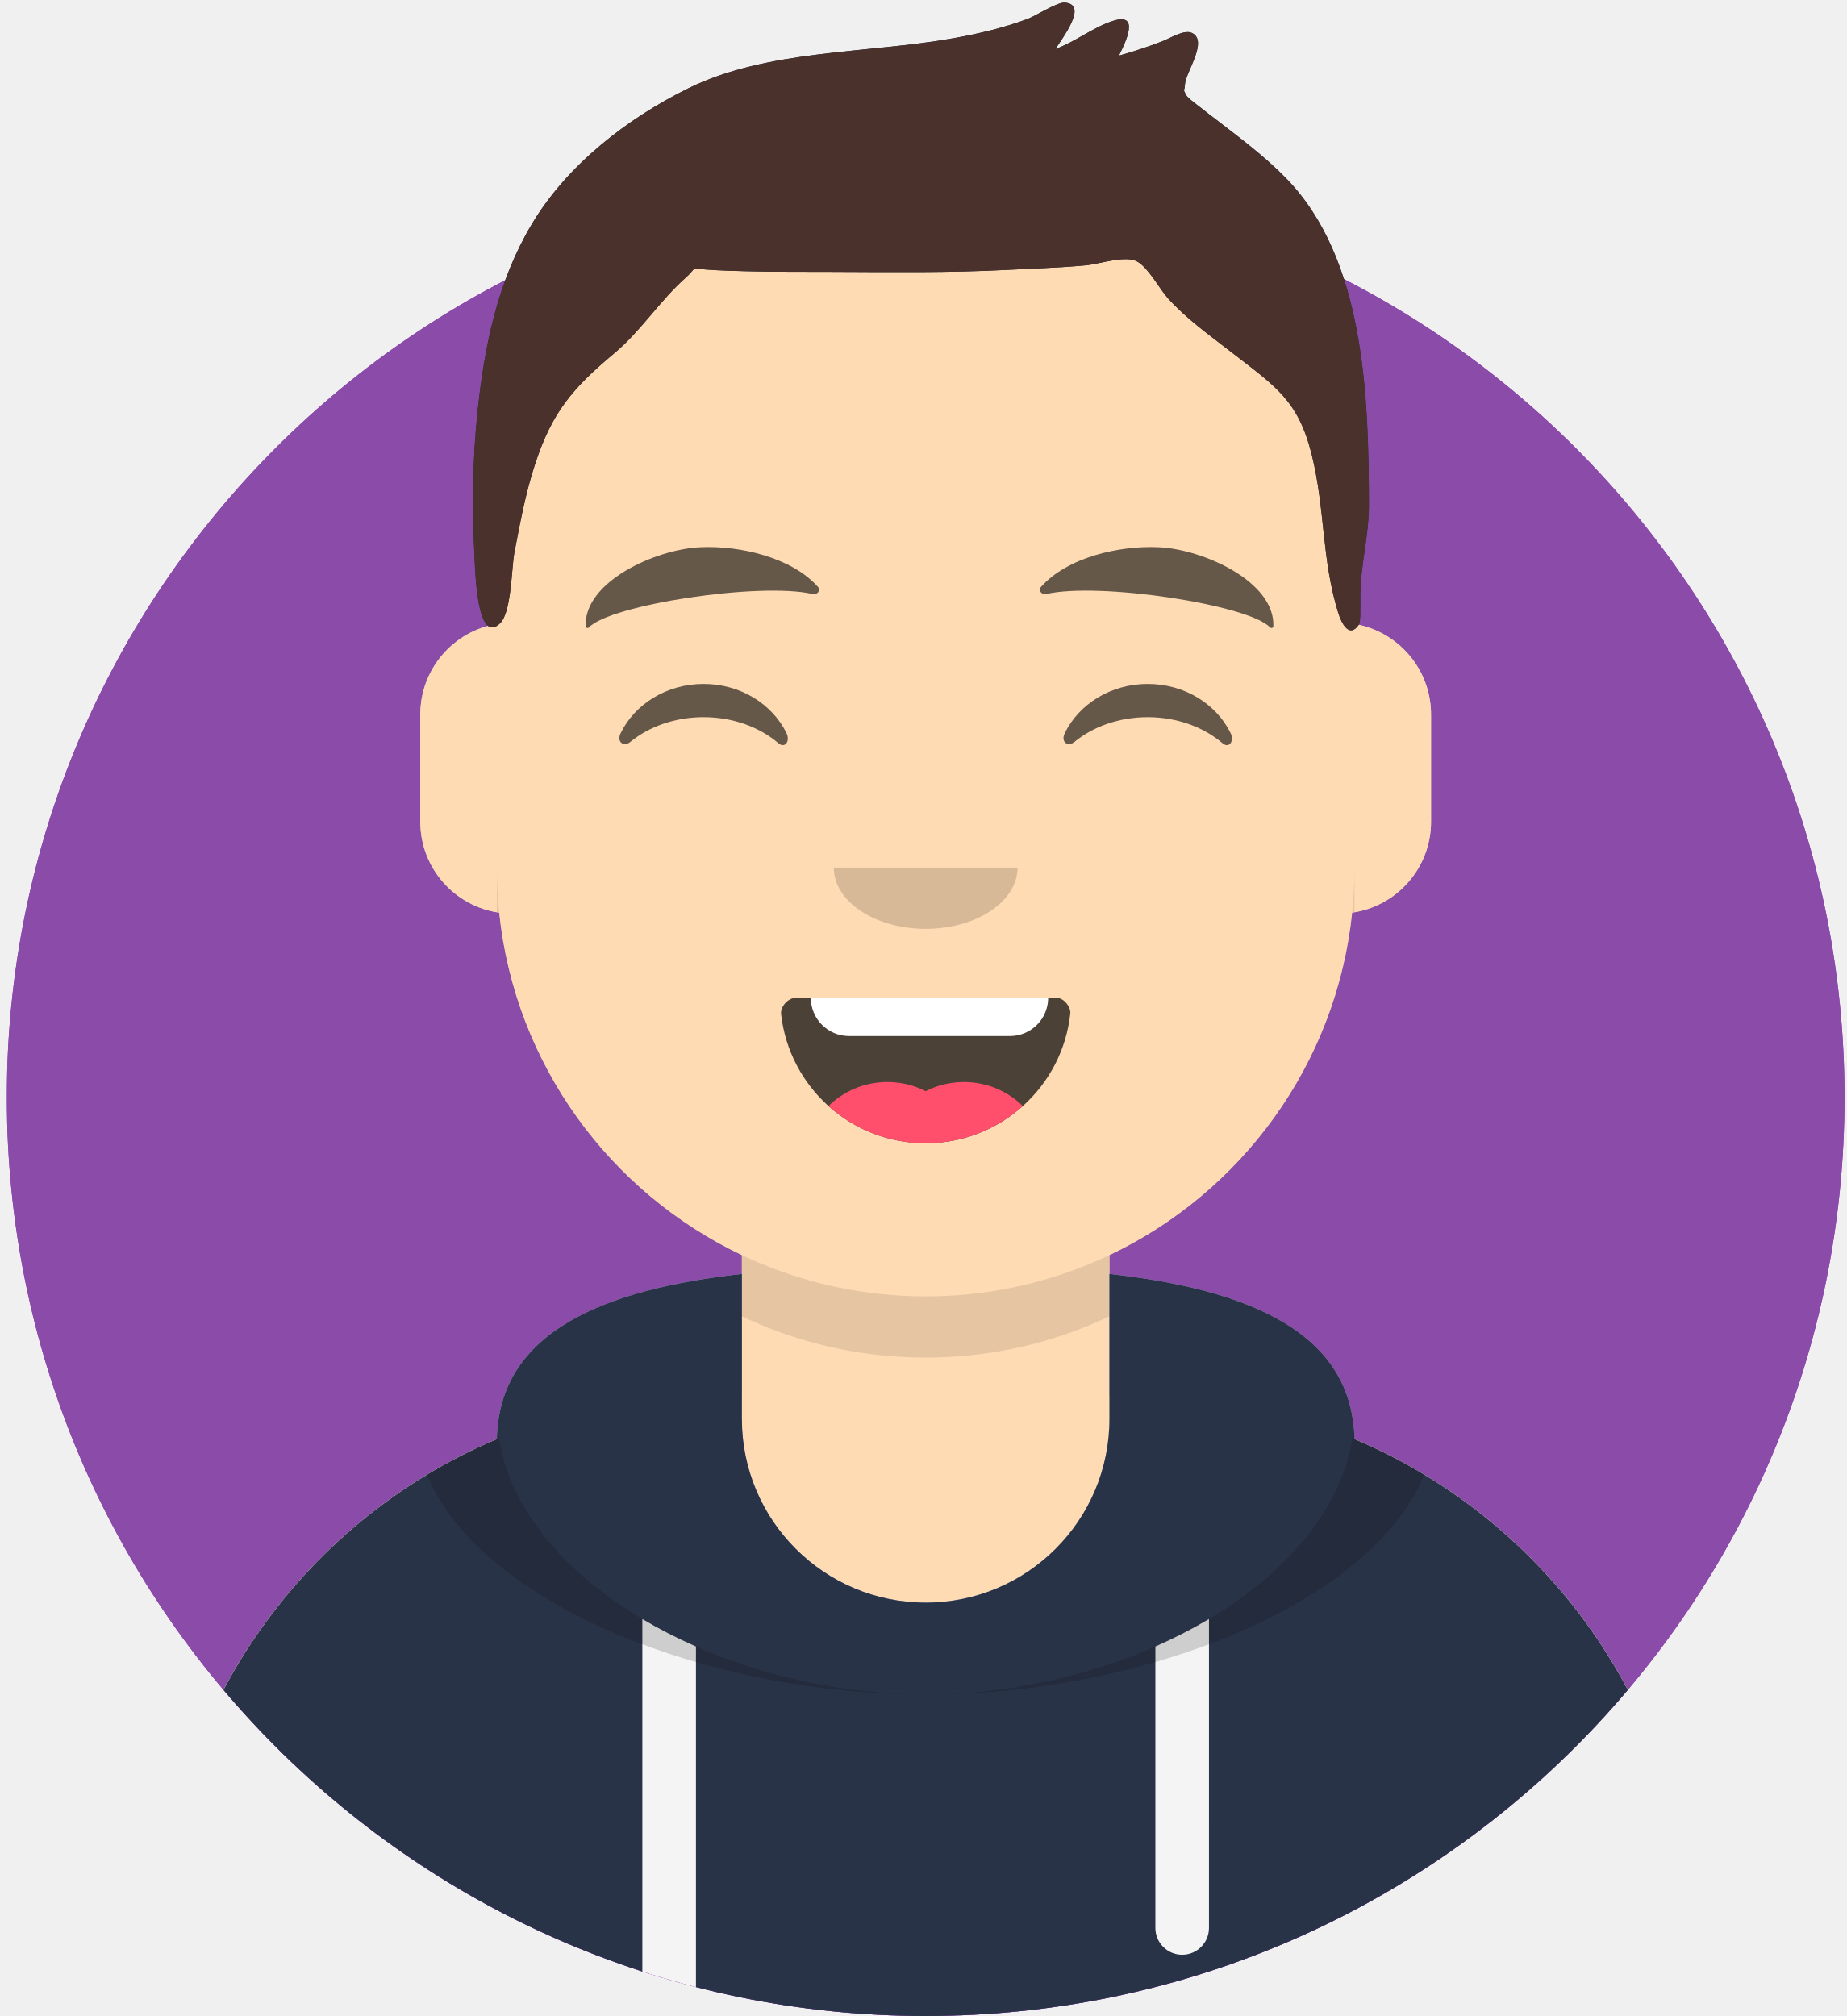
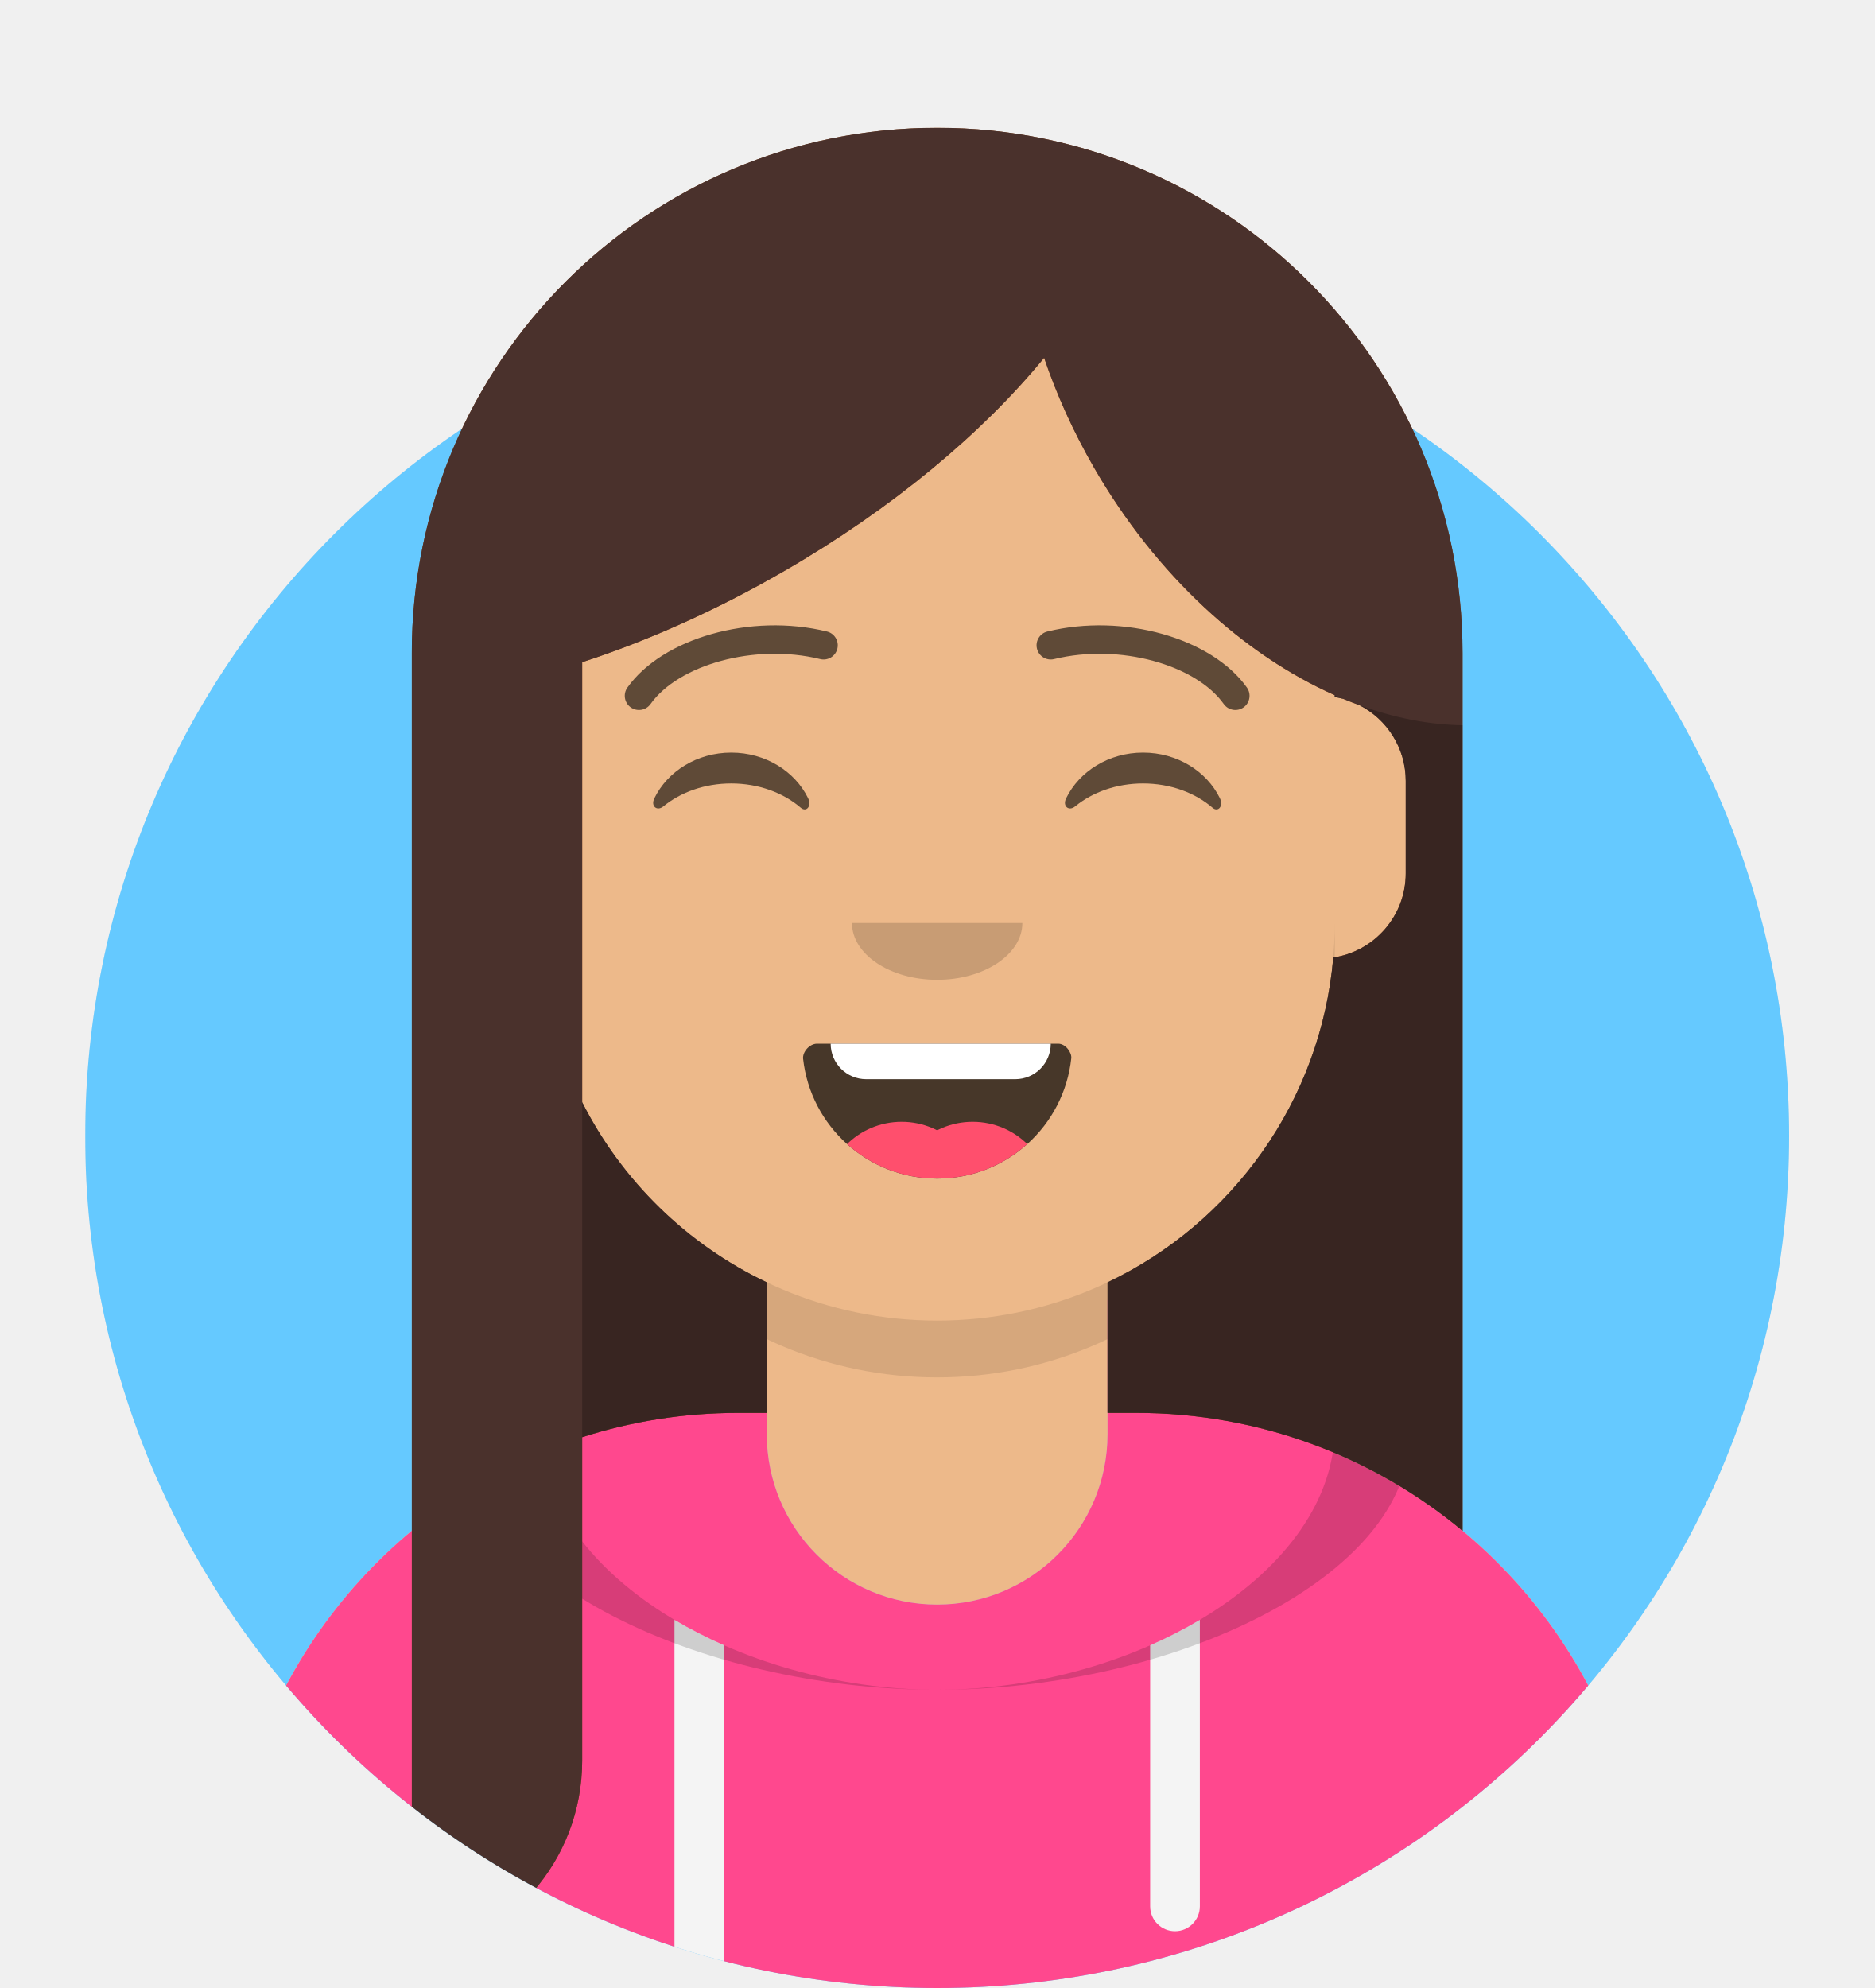
- <svg xmlns="http://www.w3.org/2000/svg" xmlns:xlink="http://www.w3.org/1999/xlink" width="217px" height="237px" viewBox="0 0 217 237" version="1.1">
+ <svg xmlns="http://www.w3.org/2000/svg" xmlns:xlink="http://www.w3.org/1999/xlink" width="264px" height="280px" viewBox="0 0 264 280" version="1.1">
  <defs>
-     <circle id="path-1" cx="108" cy="108" r="108" />
-     <path d="M-3.19744231e-14,144 L-3.19744231e-14,-1.42108547e-14 L237.6,-1.42108547e-14 L237.6,144 L226.8,144 C226.8,203.647 178.447,252 118.8,252 C59.153,252 10.8,203.647 10.8,144 L10.8,144 L-3.19744231e-14,144 Z" id="path-3" />
-     <path d="M90,0 C117.835,-5.11323436e-15 140.4,22.565 140.4,50.4 L140.401,55.949 C145.508,56.807 149.4,61.249 149.4,66.6 L149.4,79.2 C149.4,84.647 145.367,89.152 140.125,89.893 C138.265,107.718 127.114,122.78 111.601,130.149 L111.6,146.7 L115.2,146.7 C150.988,146.7 180,175.712 180,211.5 L180,219.6 L0,219.6 L0,211.5 C-4.38277231e-15,175.712 29.012,146.7 64.8,146.7 L68.4,146.7 L68.4,130.15 C52.886,122.78 41.735,107.718 39.875,89.893 C34.633,89.152 30.6,84.647 30.6,79.2 L30.6,66.6 C30.6,61.249 34.492,56.806 39.6,55.949 L39.6,50.4 C39.6,22.565 62.165,5.11323436e-15 90,0 Z" id="path-5" />
-     <path d="M140.401,11.764 C156.691,13.587 169.2,18.597 169.2,31.569 L169.194,31.18 C192.467,41.01 208.8,64.047 208.8,90.9 L208.8,99 L28.8,99 L28.8,90.9 C28.8,64.047 45.133,41.01 68.406,31.18 C68.653,18.496 81.073,13.568 97.2,11.764 L97.2,28.8 C97.2,40.729 106.871,50.4 118.8,50.4 C130.729,50.4 140.4,40.729 140.4,28.8 L140.4,28.8 Z" id="path-7" />
-     <path d="M31.606,13.615 C32.558,22.158 39.803,28.8 48.6,28.8 C57.424,28.8 64.687,22.117 65.603,13.536 C65.676,12.845 64.905,11.7 63.938,11.7 C50.534,11.7 40.264,11.7 33.378,11.7 C32.406,11.7 31.511,12.761 31.606,13.615 Z" id="path-9" />
-     <rect id="path-11" x="0" y="0" width="237.6" height="252" />
-     <path d="M118.135,20.928 C115.651,18.39 112.767,16.236 109.962,14.076 C109.343,13.6 108.715,13.135 108.109,12.641 C107.972,12.528 106.563,11.519 106.394,11.148 C105.988,10.254 106.224,10.95 106.28,9.884 C106.35,8.535 109.1,4.727 107.048,3.854 C106.146,3.47 104.536,4.492 103.67,4.83 C101.977,5.49 100.263,6.054 98.512,6.54 C99.351,4.869 100.95,1.524 97.944,2.419 C95.603,3.116 93.421,4.91 91.068,5.753 C91.847,4.477 94.96,0.523 92.147,0.302 C91.271,0.233 88.724,1.875 87.782,2.226 C84.959,3.275 82.075,3.953 79.111,4.487 C69.033,6.304 57.248,5.786 47.923,10.374 C40.735,13.911 33.636,19.4 29.484,26.389 C25.481,33.125 23.984,40.498 23.146,48.217 C22.532,53.882 22.482,59.738 22.769,65.424 C22.863,67.287 23.073,75.874 25.779,73.273 C27.127,71.978 27.117,66.745 27.457,64.974 C28.133,61.451 28.783,57.911 29.91,54.5 C31.895,48.49 34.238,45.687 39.184,41.547 C42.359,38.89 44.588,35.3 47.625,32.62 C48.99,31.416 47.949,31.542 50.143,31.7 C51.616,31.806 53.097,31.846 54.574,31.885 C57.99,31.974 61.412,31.951 64.829,31.963 C71.711,31.988 78.561,32.085 85.437,31.725 C88.492,31.565 91.556,31.478 94.603,31.195 C96.306,31.038 99.326,29.947 100.728,30.78 C102.01,31.543 103.342,34.034 104.263,35.054 C106.438,37.464 109.032,39.305 111.576,41.282 C116.881,45.403 119.559,46.98 121.17,53.421 C122.775,59.838 122.325,65.791 124.312,72.106 C124.662,73.217 125.586,75.13 126.726,73.415 C126.937,73.096 126.883,71.345 126.883,70.337 C126.883,66.27 127.913,63.218 127.9,59.123 C127.849,46.674 127.447,30.442 118.135,20.928 Z" id="path-13" />
+     <circle id="react-path-1" cx="120" cy="120" r="120" />
+     <path d="M12,160 C12,226.274 65.726,280 132,280 C198.274,280 252,226.274 252,160 L264,160 L264,-1.42108547e-14 L-3.19744231e-14,-1.42108547e-14 L-3.19744231e-14,160 L12,160 Z" id="react-path-2" />
+     <path d="M124,144.611 L124,163 L128,163 L128,163 C167.765,163 200,195.235 200,235 L200,244 L0,244 L0,235 C-4.86974701e-15,195.235 32.235,163 72,163 L72,163 L76,163 L76,144.611 C58.763,136.422 46.372,119.687 44.305,99.881 C38.48,99.058 34,94.052 34,88 L34,74 C34,68.054 38.325,63.118 44,62.166 L44,56 L44,56 C44,25.072 69.072,5.68137151e-15 100,0 L100,0 L100,0 C130.928,-5.68137151e-15 156,25.072 156,56 L156,62.166 C161.675,63.118 166,68.054 166,74 L166,88 C166,94.052 161.52,99.058 155.695,99.881 C153.628,119.687 141.237,136.422 124,144.611 Z" id="react-path-3" />
  </defs>
-   <g id="Website" stroke="none" stroke-width="1" fill="none" fill-rule="evenodd">
-     <g id="mf-avatar" transform="translate(-10, -15)">
-       <g id="Circle" transform="translate(10.8, 36)">
-         <mask id="mask-2" fill="white">
-           <use xlink:href="#path-1" />
+   <g id="Avataaar" stroke="none" stroke-width="1" fill="none" fill-rule="evenodd">
+     <g transform="translate(-825, -1100)" id="Avataaar/Circle">
+       <g transform="translate(825, 1100)">
+         <g id="Circle" stroke-width="1" fill-rule="evenodd" transform="translate(12, 40)">
+           <mask id="react-mask-4" fill="white">
+             <use xlink:href="#react-path-1" />
+           </mask>
+           <use id="Circle-Background" fill="#E6E6E6" xlink:href="#react-path-1" />
+           <g id="Color/Palette/Blue-01" mask="url(#react-mask-4)" fill="#65C9FF">
+             <rect id="🖍Color" x="0" y="0" width="240" height="240" />
+           </g>
+         </g>
+         <mask id="react-mask-5" fill="white">
+           <use xlink:href="#react-path-2" />
        </mask>
-         <use id="Circle-Background" fill="#972dc2" xlink:href="#path-1" />
-         <g id="🖍-Circle-Color" mask="url(#mask-2)" fill="#8a4ca8">
-           <rect id="🖍Color" x="0" y="0" width="216.445" height="216" />
-         </g>
-       </g>
-       <mask id="mask-4" fill="white">
-         <use xlink:href="#path-3" />
-       </mask>
-       <g id="Mask" />
-       <g id="Avataaar" mask="url(#mask-4)">
-         <g id="Body" transform="translate(28.8, 32.4)">
-           <mask id="mask-6" fill="white">
-             <use xlink:href="#path-5" />
-           </mask>
-           <use fill="#D0C6AC" xlink:href="#path-5" />
-           <g id="Skin/👶🏻-05-Pale" mask="url(#mask-6)" fill="#FFDBB4">
-             <g transform="translate(-28.8, 0)" id="Color">
-               <rect x="0" y="0" width="238.384" height="220.355" />
+         <g id="Mask" />
+         <g id="Avataaar" stroke-width="1" fill-rule="evenodd" mask="url(#react-mask-5)">
+           <g id="Body" transform="translate(32, 36)">
+             <mask id="react-mask-6" fill="white">
+               <use xlink:href="#react-path-3" />
+             </mask>
+             <use fill="#D0C6AC" xlink:href="#react-path-3" />
+             <g id="Skin/👶🏽-03-Brown" mask="url(#react-mask-6)" fill="#EDB98A">
+               <g transform="translate(0, 0)" id="Color">
+                 <rect x="0" y="0" width="264" height="280" />
+               </g>
            </g>
+             <path d="M156,79 L156,102 C156,132.928 130.928,158 100,158 C69.072,158 44,132.928 44,102 L44,79 L44,94 C44,124.928 69.072,150 100,150 C130.928,150 156,124.928 156,94 L156,79 Z" id="Neck-Shadow" fill-opacity="0.1" fill="#000000" mask="url(#react-mask-6)" />
          </g>
-           <path d="M39.6,84.6 C39.6,112.435 62.165,135 90,135 C117.835,135 140.4,112.435 140.4,84.6 L140.4,84.6 L140.4,91.8 C140.4,119.635 117.835,142.2 90,142.2 C62.165,142.2 39.6,119.635 39.6,91.8 Z" id="Neck-Shadow" fill-opacity="0.1" fill="#000000" mask="url(#mask-6)" />
-         </g>
-         <g id="Clothing/Hoodie" transform="translate(0, 153)">
-           <mask id="mask-8" fill="white">
-             <use xlink:href="#path-7" />
-           </mask>
-           <use id="Hoodie" fill="#B7C1DB" fill-rule="evenodd" xlink:href="#path-7" />
-           <g id="Color/Palette/Slate" mask="url(#mask-8)" fill="#293347" fill-rule="evenodd">
-             <rect id="🖍Color" x="0" y="0" width="238.491" height="99" />
+           <g id="Clothing/Hoodie" transform="translate(0, 170)">
+             <defs>
+               <path d="M108,13.071 C90.081,15.076 76.28,20.552 76.004,34.645 C50.146,45.568 32,71.165 32,100.999 L32,100.999 L32,110 L232,110 L232,100.999 C232,71.165 213.854,45.568 187.996,34.645 C187.72,20.552 173.919,15.076 156,13.071 L156,32 L156,32 C156,45.255 145.255,56 132,56 L132,56 C118.745,56 108,45.255 108,32 L108,13.071 Z" id="react-path-143" />
+             </defs>
+             <mask id="react-mask-144" fill="white">
+               <use xlink:href="#react-path-143" />
+             </mask>
+             <use id="Hoodie" fill="#B7C1DB" fill-rule="evenodd" xlink:href="#react-path-143" />
+             <g id="Color/Palette/Gray-01" mask="url(#react-mask-144)" fill-rule="evenodd" fill="#FF488E">
+               <rect id="🖍Color" x="0" y="0" width="264" height="110" />
+             </g>
+             <path d="M102,61.739 L102,110 L95,110 L95,58.15 C97.204,59.46 99.547,60.661 102,61.739 Z M169,58.15 L169,98.5 C169,100.433 167.433,102 165.5,102 C163.567,102 162,100.433 162,98.5 L162,61.739 C164.453,60.661 166.796,59.46 169,58.15 Z" id="Straps" fill="#F4F4F4" fill-rule="evenodd" mask="url(#react-mask-144)" />
+             <path d="M90.96,12.724 C75.909,15.571 65.5,21.243 65.5,32.308 C65.5,52.02 98.538,68 132,68 C165.462,68 198.5,52.02 198.5,32.308 C198.5,21.243 188.091,15.571 173.04,12.724 C182.125,16.074 188,21.706 188,31.077 C188,51.469 160.179,68 132,68 C103.821,68 76,51.469 76,31.077 C76,21.706 81.875,16.074 90.96,12.724 Z" id="Shadow" fill-opacity="0.16" fill="#000000" fill-rule="evenodd" mask="url(#react-mask-144)" />
          </g>
-           <path d="M91.8,55.565 L91.8,99 L85.5,99 L85.499,52.335 C87.483,53.514 89.592,54.594 91.8,55.565 Z M152.101,52.334 L152.1,88.65 C152.1,90.39 150.69,91.8 148.95,91.8 C147.21,91.8 145.8,90.39 145.8,88.65 L145.801,55.565 C148.009,54.594 150.118,53.513 152.101,52.334 Z" id="Straps" fill="#F4F4F4" fill-rule="evenodd" mask="url(#mask-8)" />
-           <path d="M155.733,11.451 C169.28,14.013 178.65,19.118 178.65,29.077 C178.65,46.818 148.916,61.2 118.8,61.2 C88.684,61.2 58.95,46.818 58.95,29.077 C58.95,19.118 68.32,14.013 81.867,11.451 C73.689,14.466 68.4,19.534 68.4,27.969 C68.4,46.322 93.439,61.2 118.8,61.2 C144.161,61.2 169.2,46.322 169.2,27.969 C169.2,19.71 164.13,14.679 156.241,11.642 Z" id="Shadow" fill-opacity="0.16" fill="#000000" fill-rule="evenodd" mask="url(#mask-8)" />
-         </g>
-         <g id="Face" transform="translate(68.4, 73.8)">
-           <g id="Mouth/Smile" transform="translate(1.8, 46.8)">
-             <mask id="mask-10" fill="white">
-               <use xlink:href="#path-9" />
-             </mask>
-             <use id="Mouth" fill-opacity="0.7" fill="#000000" fill-rule="evenodd" xlink:href="#path-9" />
-             <path d="M39.6,1.8 L58.5,1.8 C60.985,1.8 63,3.815 63,6.3 L63,11.7 C63,14.185 60.985,16.2 58.5,16.2 L39.6,16.2 C37.115,16.2 35.1,14.185 35.1,11.7 L35.1,6.3 C35.1,3.815 37.115,1.8 39.6,1.8 Z" id="Teeth" fill="#FFFFFF" fill-rule="evenodd" mask="url(#mask-10)" />
-             <g id="Tongue" stroke-width="1" fill-rule="evenodd" mask="url(#mask-10)" fill="#FF4F6D">
-               <g transform="translate(34.2, 21.6)">
-                 <circle cx="9.9" cy="9.9" r="9.9" />
-                 <circle cx="18.9" cy="9.9" r="9.9" />
+           <g id="Face" transform="translate(76, 82)" fill="#000000">
+             <g id="Mouth/Smile" transform="translate(2, 52)">
+               <defs>
+                 <path d="M35.118,15.128 C36.176,24.62 44.226,32 54,32 C63.804,32 71.874,24.574 72.892,15.04 C72.974,14.273 72.117,13 71.043,13 C56.149,13 44.738,13 37.087,13 C36.007,13 35.012,14.178 35.118,15.128 Z" id="react-path-131" />
+               </defs>
+               <mask id="react-mask-132" fill="white">
+                 <use xlink:href="#react-path-131" />
+               </mask>
+               <use id="Mouth" fill-opacity="0.7" fill="#000000" fill-rule="evenodd" xlink:href="#react-path-131" />
+               <rect id="Teeth" fill="#FFFFFF" fill-rule="evenodd" mask="url(#react-mask-132)" x="39" y="2" width="31" height="16" rx="5" />
+               <g id="Tongue" stroke-width="1" fill-rule="evenodd" mask="url(#react-mask-132)" fill="#FF4F6D">
+                 <g transform="translate(38, 24)">
+                   <circle cx="11" cy="11" r="11" />
+                   <circle cx="21" cy="11" r="11" />
+                 </g>
+               </g>
+             </g>
+             <g id="Nose/Default" transform="translate(28, 40)" fill-opacity="0.16">
+               <path d="M16,8 C16,12.418 21.373,16 28,16 L28,16 C34.627,16 40,12.418 40,8" id="Nose" />
+             </g>
+             <g id="Eyes/Happy-😁" transform="translate(0, 8)" fill-opacity="0.6">
+               <path d="M16.16,22.447 C18.007,18.649 22.164,16 26.998,16 C31.814,16 35.959,18.63 37.815,22.407 C38.367,23.529 37.582,24.447 36.791,23.767 C34.34,21.66 30.859,20.344 26.998,20.344 C23.257,20.344 19.874,21.579 17.438,23.572 C16.547,24.3 15.62,23.558 16.16,22.447 Z" id="Squint" />
+               <path d="M74.16,22.447 C76.007,18.649 80.164,16 84.998,16 C89.814,16 93.959,18.63 95.815,22.407 C96.367,23.529 95.582,24.447 94.791,23.767 C92.34,21.66 88.859,20.344 84.998,20.344 C81.257,20.344 77.874,21.579 75.438,23.572 C74.547,24.3 73.62,23.558 74.16,22.447 Z" id="Squint" />
+             </g>
+             <g id="Eyebrow/Outline/Default" fill-opacity="0.6">
+               <g id="I-Browse" transform="translate(12, 6)">
+                 <path d="M3.63,11.159 C7.545,5.65 18.278,2.561 27.523,4.831 C28.596,5.095 29.679,4.439 29.942,3.366 C30.206,2.293 29.55,1.21 28.477,0.947 C17.74,-1.69 5.312,1.887 0.37,8.841 C-0.27,9.742 -0.059,10.99 0.841,11.63 C1.742,12.27 2.99,12.059 3.63,11.159 Z" id="Eyebrow" fill-rule="nonzero" />
+                 <path d="M61.63,11.159 C65.545,5.65 76.278,2.561 85.523,4.831 C86.596,5.095 87.679,4.439 87.942,3.366 C88.206,2.293 87.55,1.21 86.477,0.947 C75.74,-1.69 63.312,1.887 58.37,8.841 C57.73,9.742 57.941,10.99 58.841,11.63 C59.742,12.27 60.99,12.059 61.63,11.159 Z" id="Eyebrow" fill-rule="nonzero" transform="translate(73.00015, 6.039198) scale(-1, 1) translate(-73.00015, -6.039198) " />
              </g>
            </g>
          </g>
-           <g id="Nose/Default" transform="translate(25.2, 36)" fill="#000000" fill-opacity="0.16">
-             <path d="M14.4,7.2 C14.4,11.176 19.235,14.4 25.2,14.4 L25.2,14.4 C31.165,14.4 36,11.176 36,7.2" id="Nose" />
-           </g>
-           <g id="Eyes/Happy-😁" transform="translate(0, 7.2)" fill="#000000" fill-opacity="0.6">
-             <path d="M14.544,20.203 C16.206,16.784 19.948,14.4 24.298,14.4 C28.632,14.4 32.363,16.767 34.034,20.166 C34.53,21.176 33.824,22.003 33.112,21.39 C30.906,19.494 27.773,18.309 24.298,18.309 C20.931,18.309 17.886,19.421 15.694,21.214 C14.892,21.87 14.058,21.203 14.544,20.203 Z" id="Squint" />
-             <path d="M66.744,20.203 C68.406,16.784 72.148,14.4 76.498,14.4 C80.832,14.4 84.563,16.767 86.234,20.166 C86.73,21.176 86.024,22.003 85.312,21.39 C83.106,19.494 79.973,18.309 76.498,18.309 C73.131,18.309 70.086,19.421 67.894,21.214 C67.092,21.87 66.258,21.203 66.744,20.203 Z" id="Squint" />
-           </g>
-           <g id="Eyebrow/Natural/Default-Natural" fill="#000000" fill-opacity="0.6">
-             <path d="M23.435,5.589 C18.25,6.285 10.164,10.805 10.84,16.036 C10.862,16.207 11.121,16.261 11.233,16.118 C13.471,13.248 30.774,9.033 37.075,9.913 C37.652,9.994 38.032,9.399 37.639,9.027 C34.269,5.845 28.08,4.961 23.435,5.589" id="Eyebrow" transform="translate(24.3, 10.8) rotate(5) translate(-24.3, -10.8) " />
-             <path d="M76.535,5.589 C71.35,6.285 63.264,10.805 63.94,16.036 C63.962,16.207 64.221,16.261 64.333,16.118 C66.571,13.248 83.874,9.033 90.175,9.913 C90.752,9.994 91.132,9.399 90.739,9.027 C87.369,5.845 81.18,4.961 76.535,5.589" id="Eyebrow" transform="translate(77.4, 10.8) scale(-1, 1) rotate(5) translate(-77.4, -10.8) " />
-           </g>
-         </g>
-         <g id="Top">
-           <mask id="mask-12" fill="white">
-             <use xlink:href="#path-11" />
-           </mask>
-           <g id="Mask" />
-           <g mask="url(#mask-12)">
-             <g transform="translate(43, 15)">
-               <mask id="mask-14" fill="white">
-                 <use xlink:href="#path-13" />
-               </mask>
-               <use id="Short-Hair" stroke="none" fill="#1F3140" fill-rule="evenodd" xlink:href="#path-13" />
-               <g id="Color/Hair/Brown-Dark" stroke="none" fill="none" mask="url(#mask-14)" fill-rule="evenodd">
-                 <g transform="translate(-43.1, -15)" fill="#4A312C" id="Color">
-                   <rect x="0" y="0" width="239.107" height="252.406" />
+           <g id="Top" stroke-width="1" fill-rule="evenodd">
+             <defs>
+               <rect id="react-path-121" x="0" y="0" width="264" height="280" />
+               <path d="M133.506,81.335 C137.364,83.331 140,87.357 140,92 L140,105 C140,111.019 135.569,116.002 129.791,116.867 C128.048,137.115 115.531,154.283 98,162.611 L98,162.611 L98,181 L102,181 C119.491,181 135.525,187.237 148,197.608 L148,74 C148,53.565 139.717,35.065 126.326,21.674 C112.935,8.283 94.435,-3.55271368e-15 74,0 C33.131,7.10542736e-15 -7.10542736e-15,33.131 0,74 L0,257.716 C13.569,255.776 24,244.106 24,230 L24,184.423 C30.935,182.2 38.327,181 46,181 L50,181 L50,162.611 C38.773,157.277 29.602,148.318 24,137.246 L24,75.266 C33.147,72.291 42.778,68.017 52.342,62.495 C67.745,53.602 80.431,42.941 89.066,32.397 C90.831,37.595 93.175,42.801 96.11,47.885 C104.878,63.071 117.224,74.234 130,79.917 L130,80.166 C130.4,80.233 130.794,80.32 131.18,80.426 C131.955,80.749 132.73,81.052 133.506,81.335 Z" id="react-path-122" />
+             </defs>
+             <mask id="react-mask-119" fill="white">
+               <use xlink:href="#react-path-121" />
+             </mask>
+             <g id="Mask" />
+             <g id="Top/Long-Hair/Straight" mask="url(#react-mask-119)">
+               <g transform="translate(-1, 0)">
+                 <g id="Hair" stroke-width="1" fill="none" fill-rule="evenodd" transform="translate(59, 18)">
+                   <mask id="react-mask-120" fill="white">
+                     <use xlink:href="#react-path-122" />
+                   </mask>
+                   <use id="Mask-Hair" fill="#944F23" xlink:href="#react-path-122" />
+                   <g id="Skin/👶🏽-03-Brown" mask="url(#react-mask-120)" fill="#4A312C">
+                     <g transform="translate(0, 0) " id="Color">
+                       <rect x="0" y="0" width="264" height="280" />
+                     </g>
+                   </g>
                </g>
+                 <path d="M192.506,99.335 C197.375,101.108 202.263,102.072 207,102.148 L207,102.148 L207,92 C207,71.565 198.717,53.065 185.326,39.674 C198.717,53.065 207,71.565 207,92 L207,215.608 C194.525,205.237 178.491,199 161,199 L157,199 L157,180.611 L157,180.611 C174.531,172.283 187.048,155.115 188.791,134.867 C194.569,134.002 199,129.019 199,123 L199,110 C199,105.357 196.364,101.331 192.506,99.335 Z M190.18,98.426 C189.794,98.32 189.4,98.233 189,98.166 L189,97.917 C189.393,98.092 189.786,98.261 190.18,98.426 Z M83,155.246 C88.602,166.318 97.773,175.277 109,180.611 L109,199 L105,199 C97.327,199 89.935,200.2 83,202.423 L83,155.246 Z" id="Shadow" fill-opacity="0.24" fill="#000000" fill-rule="evenodd" />
              </g>
            </g>
          </g>
        </g>
      </g>
    </g>
  </g>
</svg>
